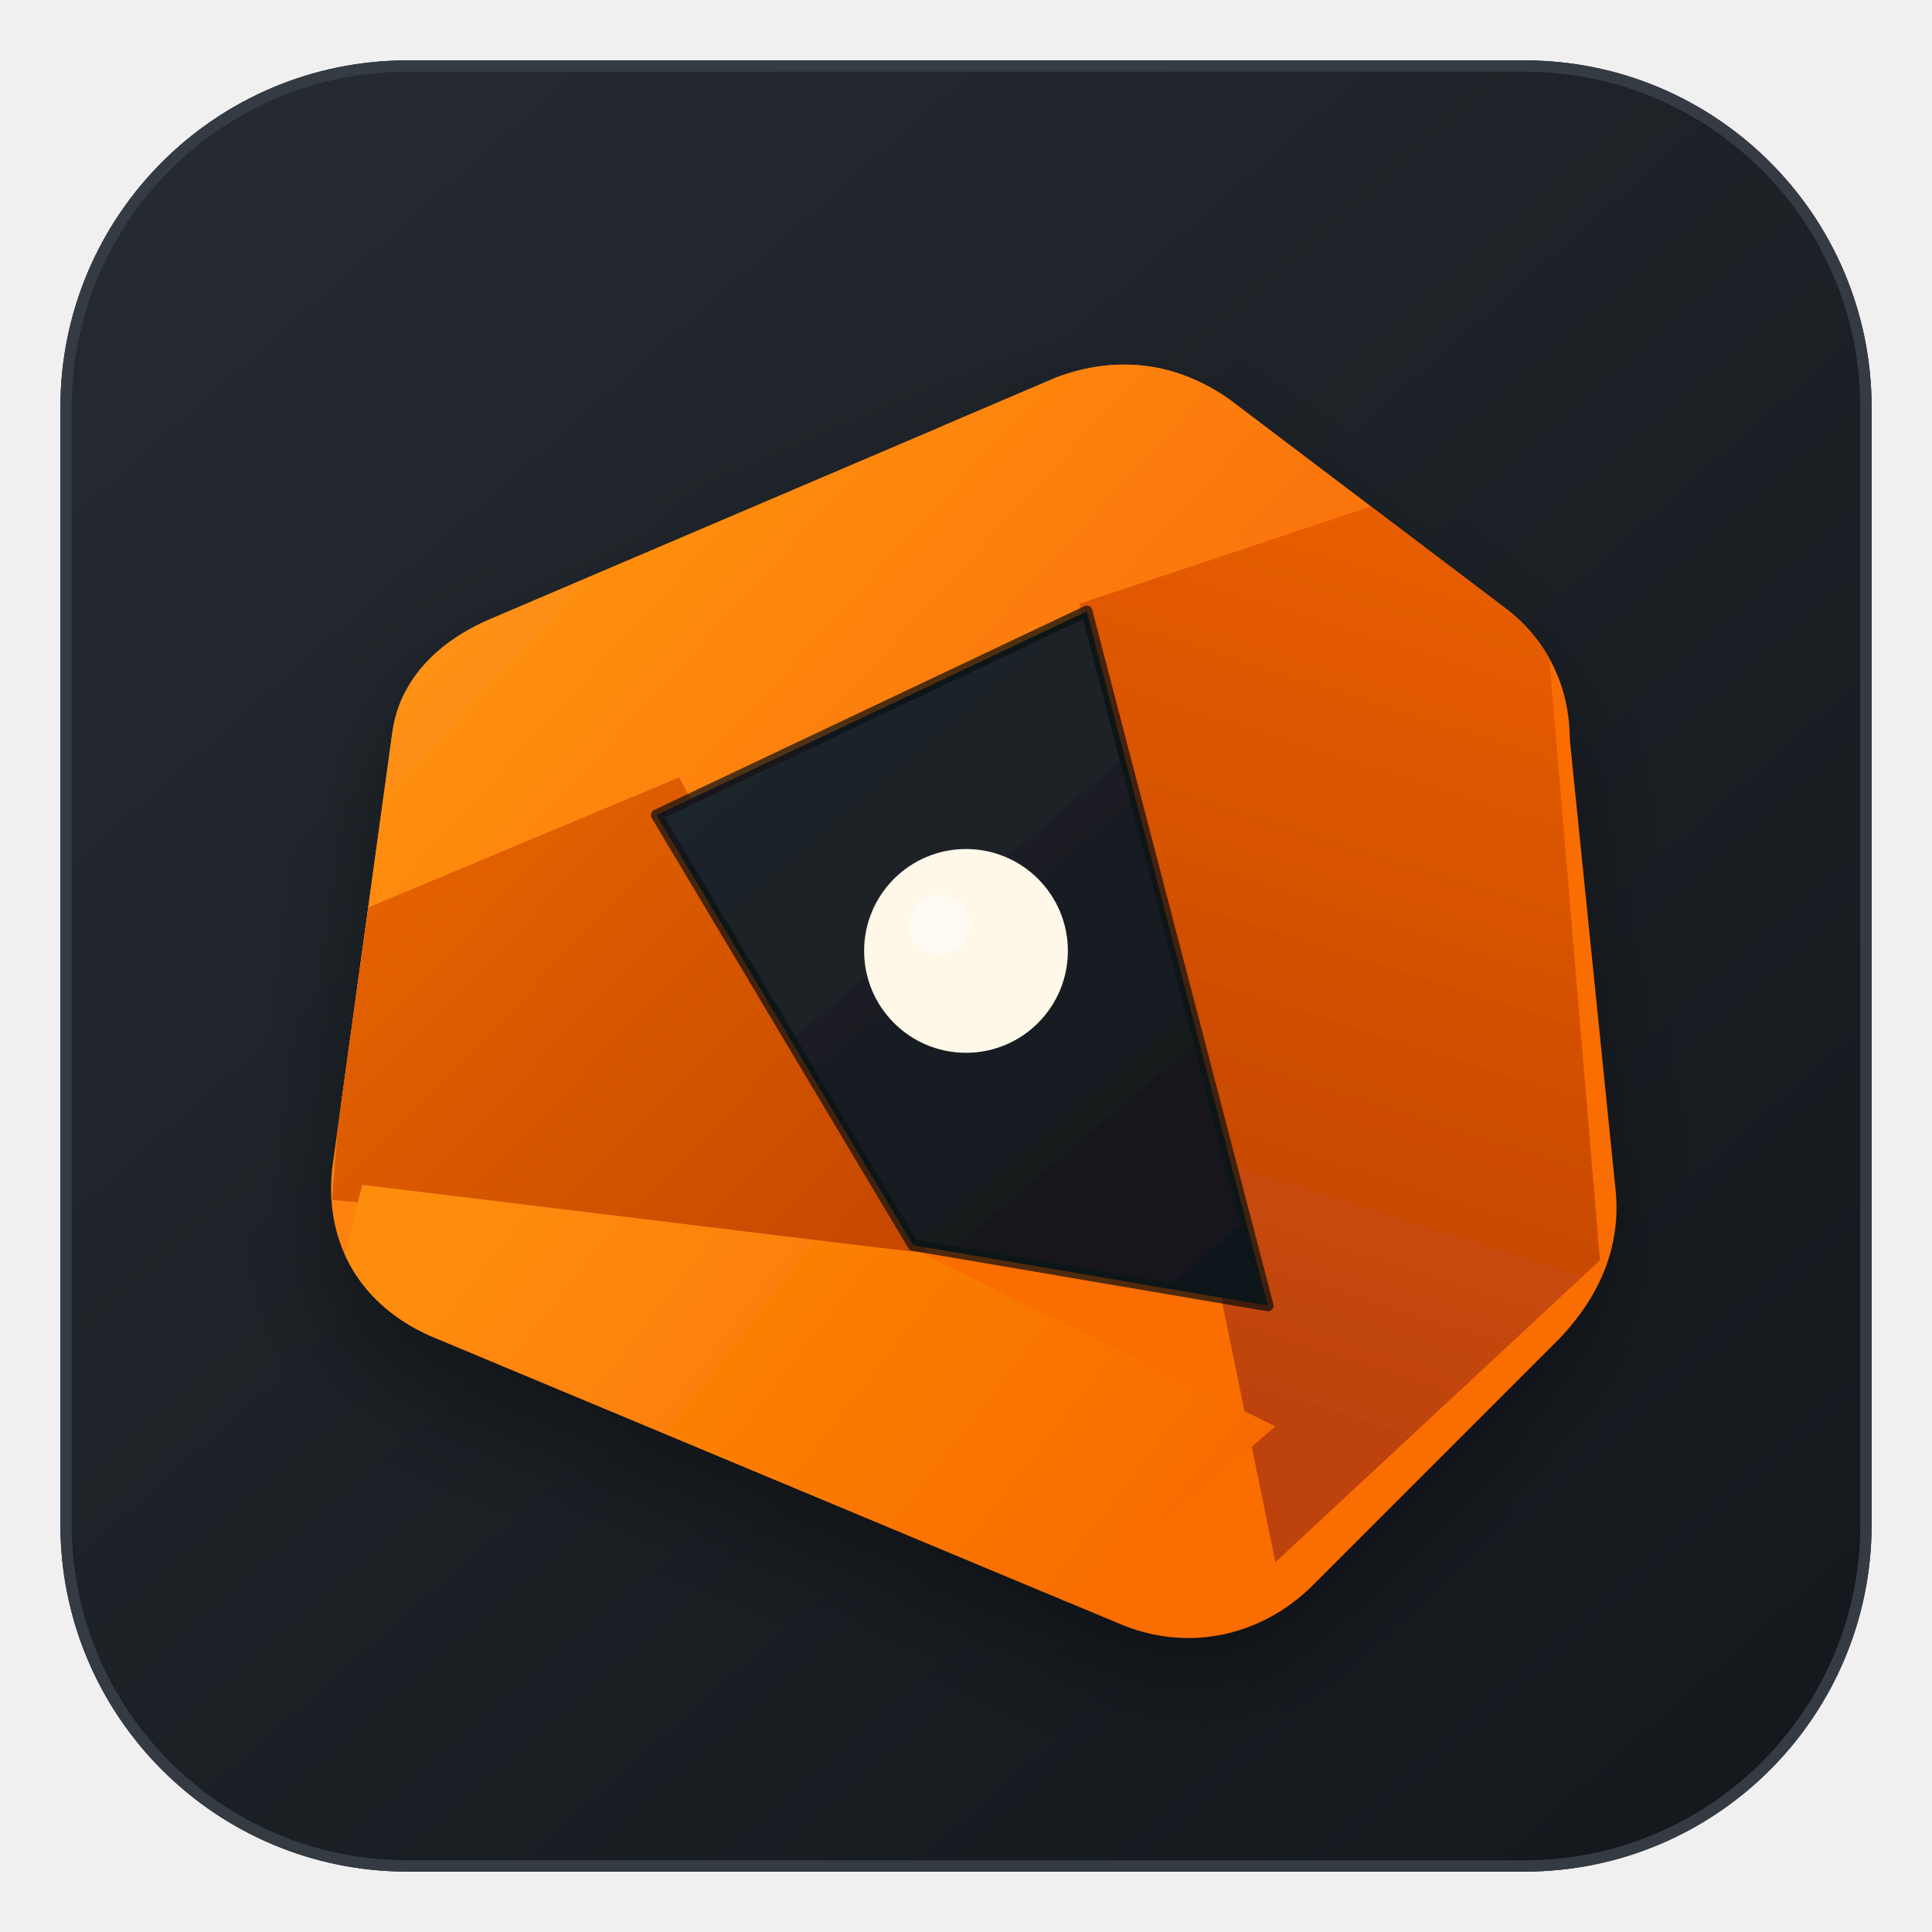
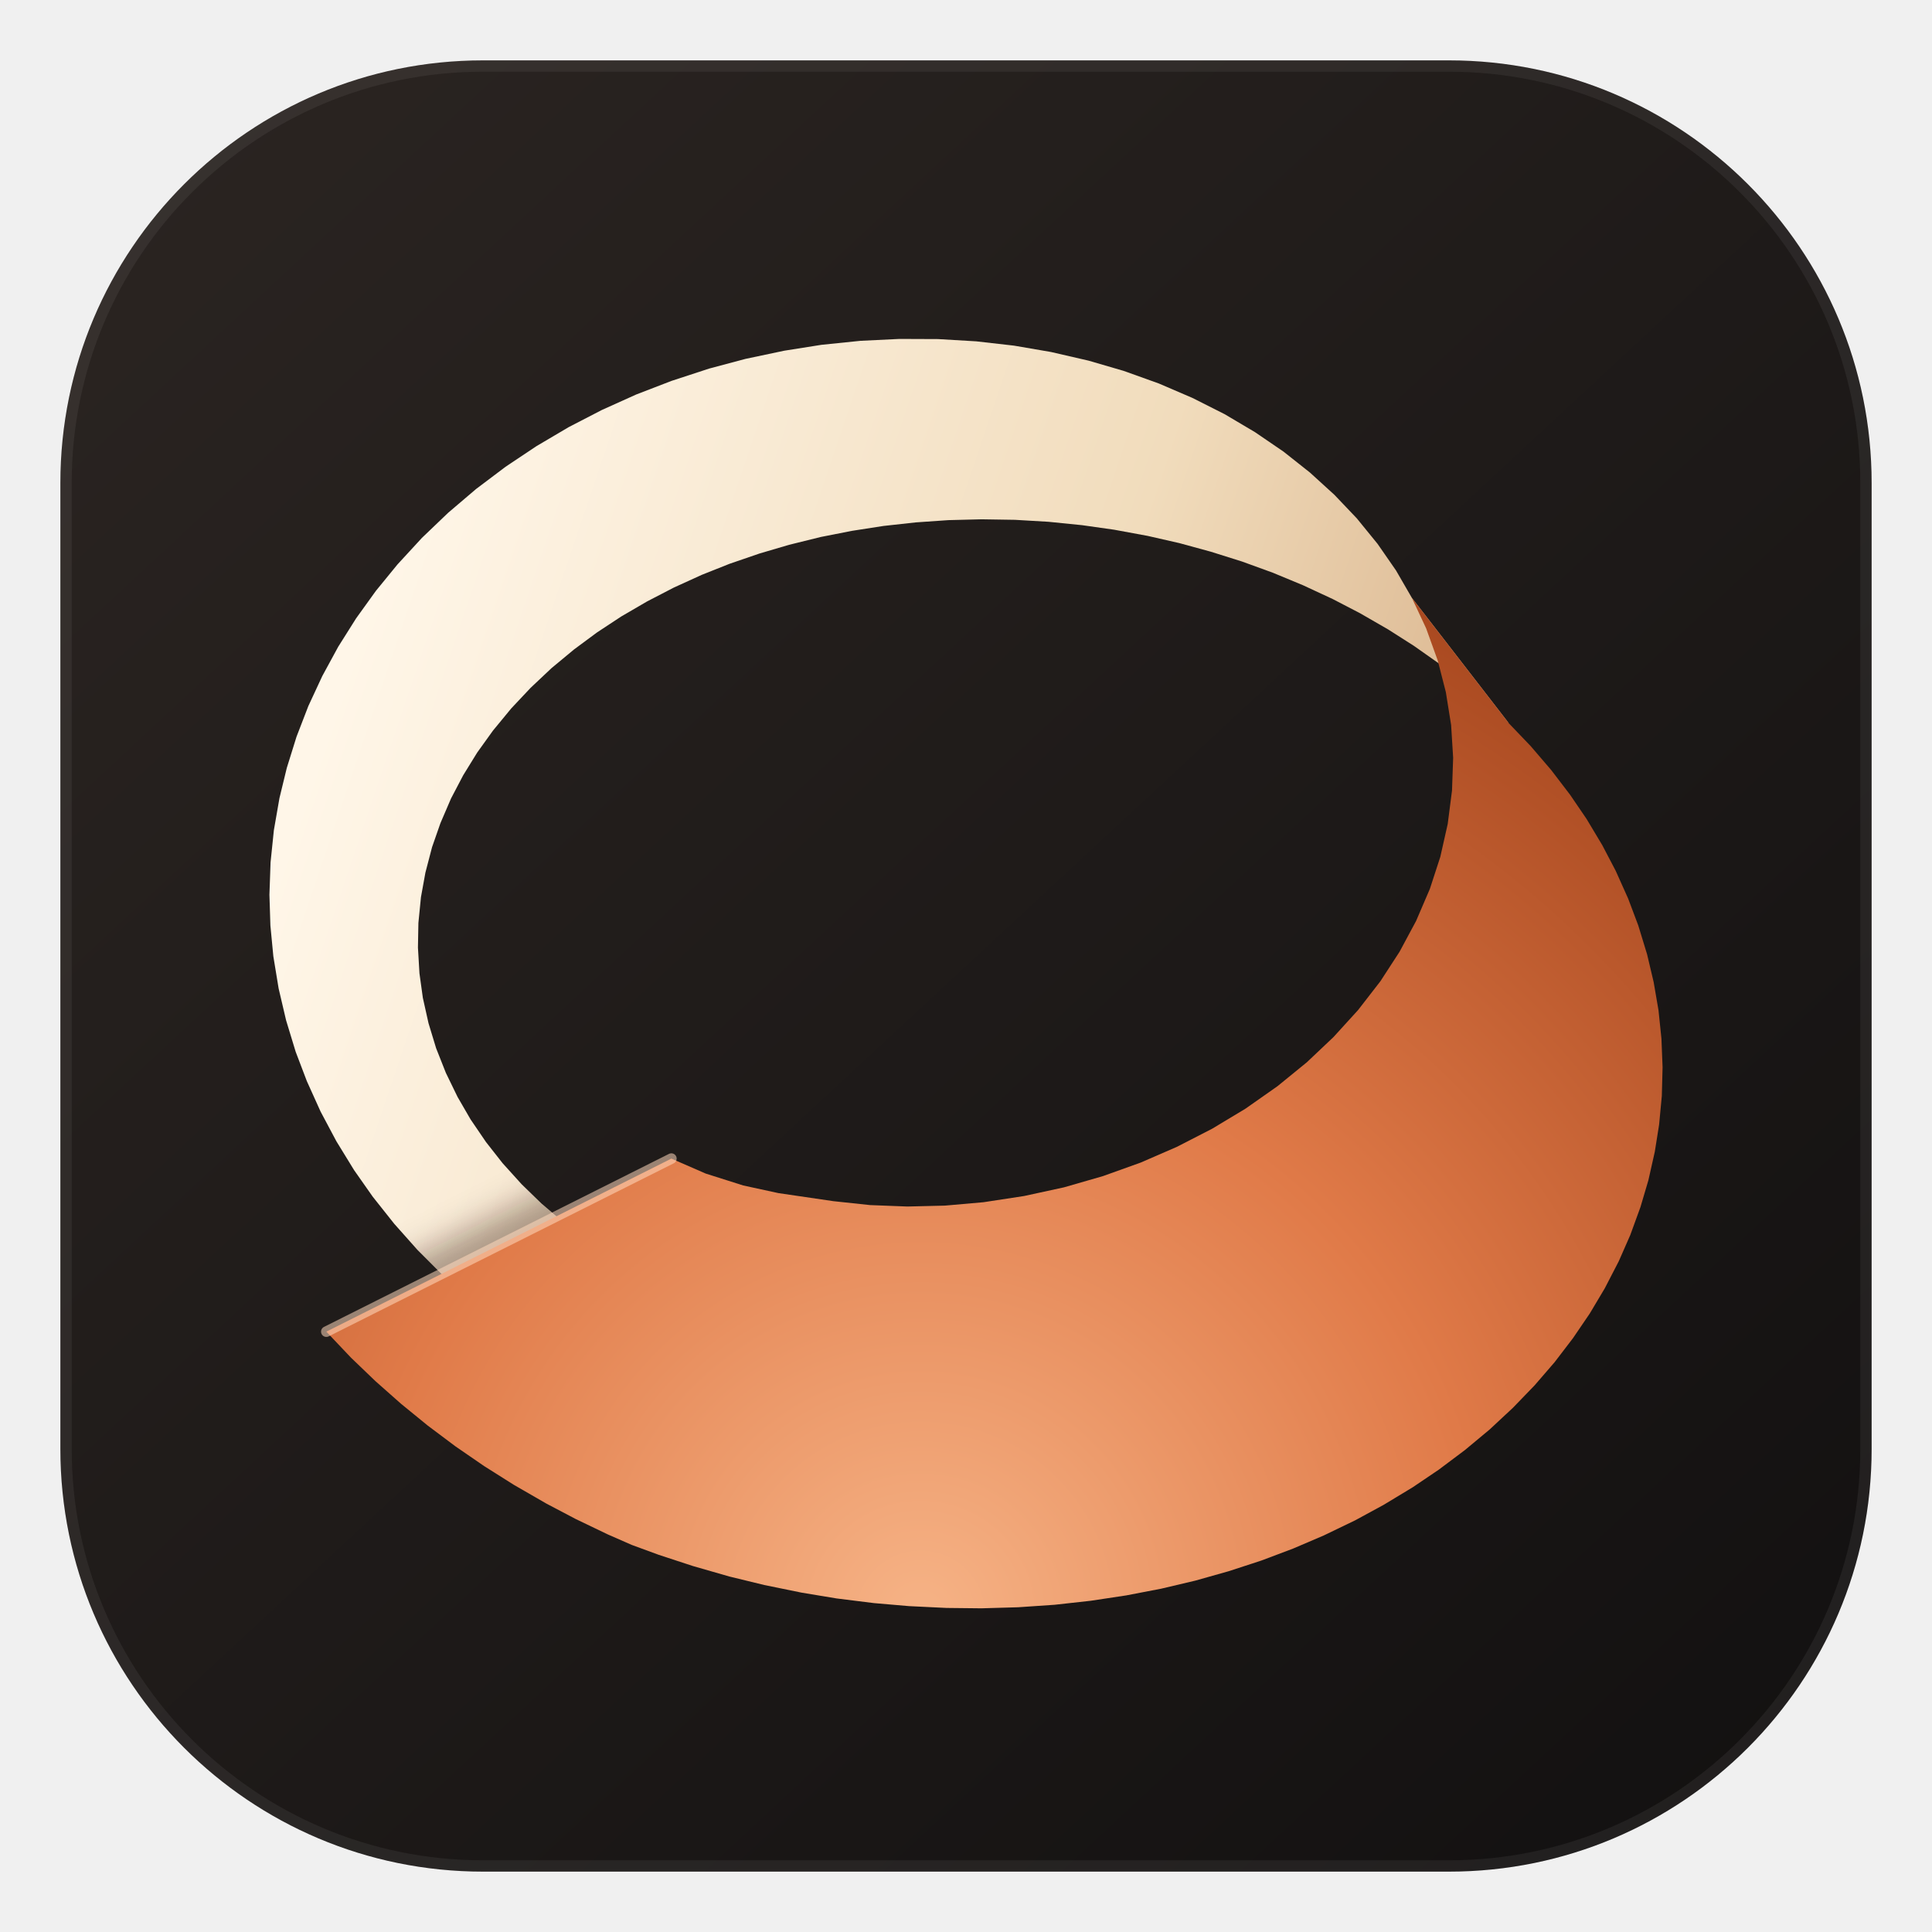
- <svg xmlns="http://www.w3.org/2000/svg" width="256" height="256" viewBox="0 0 256 256" role="img" aria-labelledby="title desc">
+ <svg xmlns="http://www.w3.org/2000/svg" width="256" height="256" viewBox="0 0 256 256" role="img" aria-labelledby="cx-title cx-desc">
+   <style>.sm{display:none}@media (max-width:36px){.sm{display:inline}.lg{display:none}}@media (min-width:96px){.rules{display:inline}}</style>
  <defs>
-     <linearGradient id="tile" x1="28" y1="18" x2="222" y2="238" gradientUnits="userSpaceOnUse">
-       <stop offset="0" stop-color="#242a30" />
-       <stop offset="1" stop-color="#15191e" />
+     <linearGradient id="cx-plate" x1="24" y1="16" x2="232" y2="240" gradientUnits="userSpaceOnUse">
+       <stop offset="0" stop-color="#2a2421" />
+       <stop offset="1" stop-color="#131111" />
    </linearGradient>
-     <linearGradient id="top" x1="67" y1="49" x2="151" y2="126" gradientUnits="userSpaceOnUse">
-       <stop offset="0" stop-color="#ff9815" />
-       <stop offset="1" stop-color="#fa6d06" />
+     <linearGradient id="cx-paper" x1="52" y1="70" x2="200" y2="120" gradientUnits="userSpaceOnUse">
+       <stop offset="0" stop-color="#fff6e8" />
+       <stop offset=".6" stop-color="#f1dcbc" />
+       <stop offset="1" stop-color="#d7b088" />
    </linearGradient>
-     <linearGradient id="bottom" x1="68" y1="151" x2="152" y2="216" gradientUnits="userSpaceOnUse">
-       <stop offset="0" stop-color="#ff8d08" />
-       <stop offset="1" stop-color="#f66a04" />
-     </linearGradient>
-     <linearGradient id="side" x1="192" y1="72" x2="157" y2="183" gradientUnits="userSpaceOnUse">
-       <stop offset="0" stop-color="#e85d05" />
-       <stop offset="1" stop-color="#bd4307" />
-     </linearGradient>
-     <linearGradient id="left" x1="52" y1="106" x2="112" y2="164" gradientUnits="userSpaceOnUse">
-       <stop offset="0" stop-color="#e76406" />
-       <stop offset="1" stop-color="#c74a06" />
-     </linearGradient>
-     <linearGradient id="opening" x1="92" y1="99" x2="160" y2="179" gradientUnits="userSpaceOnUse">
-       <stop offset="0" stop-color="#20262c" />
-       <stop offset="1" stop-color="#101419" />
-     </linearGradient>
-     <filter id="shadow" x="-20%" y="-20%" width="140%" height="150%" color-interpolation-filters="sRGB">
-       <feDropShadow dx="0" dy="7" stdDeviation="7" flood-color="#000000" flood-opacity=".38" />
+     <radialGradient id="cx-copper" cx="122" cy="214" r="150" gradientUnits="userSpaceOnUse">
+       <stop offset="0" stop-color="#f6b386" />
+       <stop offset=".5" stop-color="#e07a48" />
+       <stop offset="1" stop-color="#a8481f" />
+     </radialGradient>
+     <filter id="cx-soft" x="-50%" y="-50%" width="200%" height="200%">
+       <feGaussianBlur stdDeviation="2.2" />
    </filter>
-     <clipPath id="mark-clip">
-       <path d="M52 97c1-7 6-12 13-15l75-32c8-3 16-2 23 3l37 28c5 4 8 10 8 17l6 59c1 8-2 15-8 21l-32 32c-7 7-17 9-26 5l-91-38c-9-4-14-12-13-22z" />
+     <clipPath id="cx-paper-clip">
+       <path d="M91.84 188.87L86.98 186.98L82.46 184.98L78.07 182.78L73.83 180.38L69.75 177.78L65.85 175.00L62.13 172.03L58.61 168.90L55.31 165.61L52.24 162.16L49.39 158.57L46.92 155.05L44.57 151.22L42.48 147.29L40.66 143.26L39.18 139.37L37.91 135.20L36.92 130.98L36.22 126.72L35.83 122.65L35.70 118.56L35.85 114.27L36.29 110.00L37.03 105.75L38.00 101.76L39.29 97.62L40.86 93.55L42.71 89.57L44.82 85.69L47.19 81.93L49.81 78.29L52.67 74.79L55.91 71.27L59.39 67.94L63.09 64.79L66.99 61.85L71.08 59.12L75.35 56.60L79.76 54.32L84.31 52.27L88.98 50.47L93.96 48.84L98.80 47.55L103.92 46.47L108.85 45.69L114.02 45.16L119.18 44.91L124.30 44.93L129.37 45.23L134.37 45.80L139.26 46.64L144.25 47.79L148.88 49.14L153.54 50.81L158.01 52.73L162.27 54.88L166.29 57.26L170.07 59.84L173.58 62.62L176.82 65.57L179.78 68.68L182.54 72.07L184.98 75.59L187.08 79.22L199.94 95.85L197.05 93.11L194.01 90.51L190.84 88.04L187.35 85.58L183.93 83.40L180.20 81.25L176.58 79.37L172.66 77.55L168.66 75.89L164.59 74.41L160.46 73.11L156.29 71.97L152.08 71.01L147.63 70.19L143.39 69.59L138.93 69.14L134.49 68.88L130.07 68.81L125.68 68.92L121.35 69.22L117.08 69.69L112.89 70.34L108.77 71.15L104.56 72.19L100.65 73.34L96.66 74.71L92.99 76.17L89.28 77.86L85.73 79.70L82.33 81.68L79.11 83.80L76.07 86.05L73.08 88.53L70.31 91.14L67.75 93.86L65.32 96.81L63.23 99.72L61.38 102.72L59.77 105.79L58.36 109.07L57.25 112.25L56.37 115.62L55.78 118.87L55.44 122.29L55.38 125.56L55.58 128.97L56.03 132.22L56.78 135.58L57.79 138.90L59.08 142.16L60.63 145.35L62.35 148.32L64.40 151.33L66.59 154.12L69.12 156.92L71.74 159.47L74.70 162.00L77.73 164.28L80.94 166.41L84.32 168.38L87.86 170.19L91.55 171.82L95.38 173.26L99.32 174.50Z" />
    </clipPath>
  </defs>
-   <rect x="8" y="8" width="240" height="240" rx="46" fill="url(#tile)" />
-   <rect x="8.75" y="8.75" width="238.5" height="238.5" rx="45.25" fill="none" stroke="#343b43" stroke-width="1.5" />
-   <g filter="url(#shadow)">
-     <path d="M52 97c1-7 6-12 13-15l75-32c8-3 16-2 23 3l37 28c5 4 8 10 8 17l6 59c1 8-2 15-8 21l-32 32c-7 7-17 9-26 5l-91-38c-9-4-14-12-13-22z" fill="url(#top)" />
-     <g clip-path="url(#mark-clip)">
-       <path d="M47 95 142 48c8-4 15-3 22 2l39 29-113 48-48 21z" fill="url(#top)" />
-       <path d="m47 121 43-18 33 63-79-7z" fill="url(#left)" />
-       <path d="m143 80 60-20 9 107-43 40z" fill="url(#side)" />
-       <path d="m48 157 74 9 47 23-36 31-91-39z" fill="url(#bottom)" />
+   <g class="lg">
+     <rect x="8" y="8" width="240" height="240" rx="56" fill="url(#cx-plate)" />
+     <rect x="8.75" y="8.75" width="238.5" height="238.5" rx="55.25" fill="none" stroke="#fff" stroke-opacity=".06" stroke-width="1.5" />
+     <path d="M91.84 188.87L86.98 186.98L82.46 184.98L78.07 182.78L73.83 180.38L69.75 177.78L65.85 175.00L62.13 172.03L58.61 168.90L55.31 165.61L52.24 162.16L49.39 158.57L46.92 155.05L44.57 151.22L42.48 147.29L40.66 143.26L39.18 139.37L37.91 135.20L36.92 130.98L36.22 126.72L35.83 122.65L35.70 118.56L35.85 114.27L36.29 110.00L37.03 105.75L38.00 101.76L39.29 97.62L40.86 93.55L42.71 89.57L44.82 85.69L47.19 81.93L49.81 78.29L52.67 74.79L55.91 71.27L59.39 67.94L63.09 64.79L66.99 61.85L71.08 59.12L75.35 56.60L79.76 54.32L84.31 52.27L88.98 50.47L93.96 48.84L98.80 47.55L103.92 46.47L108.85 45.69L114.02 45.16L119.18 44.91L124.30 44.93L129.37 45.23L134.37 45.80L139.26 46.64L144.25 47.79L148.88 49.14L153.54 50.81L158.01 52.73L162.27 54.88L166.29 57.26L170.07 59.84L173.58 62.62L176.82 65.57L179.78 68.68L182.54 72.07L184.98 75.59L187.08 79.22L199.94 95.85L197.05 93.11L194.01 90.51L190.84 88.04L187.35 85.58L183.93 83.40L180.20 81.25L176.58 79.37L172.66 77.55L168.66 75.89L164.59 74.41L160.46 73.11L156.29 71.97L152.08 71.01L147.63 70.19L143.39 69.59L138.93 69.14L134.49 68.88L130.07 68.81L125.68 68.92L121.35 69.22L117.08 69.69L112.89 70.34L108.77 71.15L104.56 72.19L100.65 73.34L96.66 74.71L92.99 76.17L89.28 77.86L85.73 79.70L82.33 81.68L79.11 83.80L76.07 86.05L73.08 88.53L70.31 91.14L67.75 93.86L65.32 96.81L63.23 99.72L61.38 102.72L59.77 105.79L58.36 109.07L57.25 112.25L56.37 115.62L55.78 118.87L55.44 122.29L55.38 125.56L55.58 128.97L56.03 132.22L56.78 135.58L57.79 138.90L59.08 142.16L60.63 145.35L62.35 148.32L64.40 151.33L66.59 154.12L69.12 156.92L71.74 159.47L74.70 162.00L77.73 164.28L80.94 166.41L84.32 168.38L87.86 170.19L91.55 171.82L95.38 173.26L99.32 174.50Z" fill="url(#cx-paper)" />
+     <path class="rules" display="none" d="M73.94 166.33L71.27 164.24L68.74 162.05L66.35 159.76L64.12 157.38L62.04 154.91L60.11 152.36L58.35 149.74L56.68 146.90L55.27 144.15L54.04 141.35L52.99 138.50L52.11 135.61L51.42 132.70L50.90 129.59L50.59 126.63L50.47 123.66L50.53 120.68L50.79 117.72L51.23 114.76L51.85 111.83L52.66 108.92L53.66 106.04L54.83 103.20L56.18 100.42L57.71 97.68L59.41 95.01L61.28 92.40L63.31 89.87L65.51 87.42L67.86 85.05L70.36 82.78L73.00 80.61L75.79 78.53L78.70 76.57L84.73 73.08L91.19 70.06L98.03 67.54L105.18 65.54L112.58 64.09L120.18 63.21L127.68 62.91L135.46 63.19L143.00 64.03L150.47 65.43L157.80 67.39L164.92 69.90L171.57 72.85L178.09 76.40L184.05 80.31M70.43 168.58L67.73 166.40L65.01 163.98L62.58 161.60L60.17 158.97L58.05 156.41L55.96 153.61L54.06 150.72L52.34 147.76L50.88 144.91L49.53 141.83L48.43 138.87L47.45 135.70L46.71 132.67L46.13 129.43L45.74 126.18L45.56 122.91L45.58 119.82L45.80 116.56L46.19 113.49L46.81 110.25L47.57 107.23L48.57 104.06L49.77 100.94L51.16 97.87L52.65 95.02L54.41 92.08L56.23 89.37L58.34 86.58L60.48 84.02L62.92 81.41L65.51 78.90L68.26 76.51L70.99 74.35L74.01 72.18L76.99 70.24L80.26 68.33L83.46 66.64L86.95 64.99L90.54 63.48L94.21 62.13L101.58 59.93L105.47 59.03L109.41 58.29L117.17 57.31L125.01 56.96L132.86 57.23L140.64 58.12L148.28 59.62L152.12 60.63L155.90 61.79L159.40 63.03L163.01 64.49L166.54 66.09L169.95 67.84L173.08 69.61L176.27 71.62L179.33 73.76L182.25 76.02M66.92 170.84L63.87 168.30L61.14 165.79L58.55 163.18L56.12 160.47L53.72 157.49L51.62 154.59L49.70 151.62L47.95 148.57L46.29 145.27L44.91 142.09L43.72 138.86L42.72 135.59L41.87 132.09L41.27 128.76L40.87 125.40L40.66 122.03L40.65 118.67L40.83 115.30L41.21 111.95L41.83 108.42L42.61 105.12L43.59 101.85L44.75 98.63L46.19 95.27L47.73 92.17L49.46 89.13L51.35 86.16L53.55 83.11L55.79 80.32L58.18 77.63L60.73 75.03L63.59 72.40L66.43 70.04L69.58 67.66L72.68 65.55L76.09 63.44L79.42 61.60L83.05 59.79L86.77 58.15L90.59 56.66L94.26 55.41L98.22 54.25L102.23 53.27L106.29 52.45L110.37 51.81L114.48 51.35L118.60 51.06L122.72 50.94L126.83 51.01L130.91 51.24L134.96 51.65L138.96 52.23L142.90 52.97L146.78 53.88L150.58 54.96L154.49 56.26L158.10 57.65L161.79 59.27L165.17 60.96L168.60 62.89L171.71 64.86L174.84 67.06L177.65 69.28L180.45 71.73" fill="none" stroke="#9c6a43" stroke-width=".9" stroke-linecap="round" opacity=".2" />
+     <g clip-path="url(#cx-paper-clip)">
+       <path d="M88.96 153.52L43.24 176.45" stroke="#2b0e04" stroke-width="7" stroke-linecap="round" opacity=".38" filter="url(#cx-soft)" />
    </g>
-     <path d="M87 108 144 81 168 173 121 165Z" fill="url(#opening)" />
-     <path d="M87 108 144 81 168 173 121 165Z" fill="none" stroke="#0c1014" stroke-width="1.5" stroke-linejoin="round" opacity=".72" />
-     <circle cx="128" cy="126" r="13.5" fill="#fff8e9" />
-     <circle cx="124.5" cy="122.5" r="4" fill="#ffffff" opacity=".45" />
+     <path d="M187.08 79.22L188.97 83.26L190.51 87.53L191.58 91.70L192.28 96.06L192.55 100.41L192.40 104.74L191.83 109.18L190.85 113.53L189.47 117.77L187.64 122.03L185.45 126.11L182.91 130.02L179.95 133.84L176.69 137.42L173.16 140.76L169.27 143.93L165.04 146.90L160.62 149.56L155.93 151.97L151.14 154.05L146.15 155.84L140.98 157.33L135.69 158.48L130.32 159.30L125.21 159.75L120.23 159.87L115.29 159.68L110.42 159.16L103.13 158.09L98.48 157.08L93.50 155.50L88.96 153.52L43.24 176.45L46.51 179.90L49.75 183.01L53.14 186.01L56.67 188.89L60.35 191.65L64.16 194.27L68.09 196.75L72.41 199.24L76.29 201.28L80.54 203.32L83.71 204.71L87.28 206.02L91.79 207.50L96.66 208.90L101.26 210.02L106.20 211.03L110.84 211.80L115.81 212.42L120.46 212.82L125.41 213.06L130.03 213.11L134.91 212.97L139.75 212.64L144.53 212.11L149.23 211.40L153.86 210.51L158.39 209.44L162.82 208.19L167.14 206.78L171.33 205.20L175.40 203.46L179.57 201.45L183.34 199.40L187.18 197.08L190.63 194.75L194.11 192.14L197.39 189.41L200.47 186.54L203.34 183.57L206.00 180.49L208.43 177.31L210.65 174.05L212.64 170.71L214.50 167.11L216.02 163.65L217.37 159.94L218.42 156.39L219.27 152.61L219.84 149.02L220.20 145.22L220.30 141.42L220.15 137.63L219.76 133.87L219.12 130.14L218.25 126.46L217.08 122.63L215.74 119.07L214.09 115.39L212.31 111.99L210.22 108.50L208.03 105.29L205.53 102.02L202.83 98.87L199.94 95.85Z" fill="url(#cx-copper)" />
+     <path d="M88.96 153.52L43.24 176.45" stroke="#ffd9bd" stroke-width="1.4" stroke-linecap="round" opacity=".55" />
+   </g>
+   <g class="sm" display="none">
+     <rect width="256" height="256" rx="58" fill="url(#cx-plate)" />
+     <path d="M82.86 212.05L76.77 209.54L71.13 206.89L65.64 203.97L60.34 200.80L55.22 197.37L50.32 193.71L45.64 189.81L41.21 185.70L37.03 181.38L33.13 176.86L29.51 172.17L26.19 167.31L23.18 162.30L20.48 157.15L18.23 152.17L16.17 146.82L14.46 141.37L13.09 135.87L12.07 130.31L11.40 124.72L11.09 119.12L11.13 113.52L11.51 107.95L12.25 102.41L13.33 96.94L14.75 91.54L16.51 86.23L18.58 81.04L20.98 75.97L23.68 71.04L26.68 66.27L30.14 61.43L33.90 56.80L38.14 52.18L42.46 48.01L47.26 43.91L52.05 40.28L57.31 36.75L62.76 33.53L68.40 30.64L74.18 28.07L80.08 25.84L86.08 23.95L92.44 22.34L98.56 21.15L104.99 20.27L111.40 19.77L117.78 19.64L124.08 19.88L130.29 20.47L136.37 21.42L142.56 22.77L148.57 24.48L154.35 26.53L159.89 28.90L165.16 31.58L170.15 34.55L175.02 37.93L179.36 41.41L183.53 45.29L187.32 49.37L190.84 53.83L193.82 58.27L196.49 63.03L214.69 85.26L207.44 79.48L199.45 74.21L191.01 69.64L182.23 65.80L172.92 62.62L163.45 60.23L153.65 58.58L143.88 57.75L133.98 57.72L124.32 58.48L114.74 60.05L105.60 62.37L96.76 65.48L88.55 69.25L80.84 73.73L73.76 78.89L70.46 81.74L67.27 84.84L64.33 88.06L61.67 91.38L59.27 94.79L57.15 98.28L55.31 101.84L53.69 105.61L52.42 109.26L51.39 113.10L50.66 116.95L50.24 120.81L50.12 124.66L50.29 128.48L50.77 132.26L51.57 136.16L52.62 139.82L53.96 143.42L55.57 146.93L57.54 150.48L59.69 153.78L62.20 157.09L64.97 160.26L67.87 163.15L71.14 166.00L74.49 168.57L78.20 171.06L81.96 173.26L85.89 175.28L89.99 177.08L94.26 178.68L98.66 180.05Z" fill="url(#cx-paper)" />
+     <path d="M196.49 63.03L198.79 68.11L200.62 73.27L201.96 78.49L202.87 83.94L203.27 89.37L203.19 94.77L202.62 100.28L201.58 105.69L200.08 110.95L198.08 116.23L195.66 121.29L192.74 126.29L189.45 131.02L185.70 135.61L181.63 139.88L177.16 143.93L172.29 147.73L167.07 151.23L161.68 154.32L156.03 157.06L150.14 159.44L144.07 161.42L137.87 162.98L131.59 164.11L124.65 164.84L117.93 165.02L111.61 164.69L103.86 163.73L98.51 162.75L93.37 161.35L88.61 159.58L84.13 157.42L22.24 188.37L26.10 192.93L29.94 197.07L34.26 201.32L38.50 205.15L42.92 208.82L47.83 212.55L52.60 215.86L57.86 219.19L67.78 224.67L73.45 227.37L77.45 229.04L83.36 231.21L89.36 233.13L95.43 234.80L101.55 236.20L107.32 237.29L113.49 238.20L119.67 238.85L125.84 239.24L131.99 239.37L138.10 239.24L144.16 238.86L150.14 238.24L156.04 237.36L161.85 236.24L167.54 234.89L173.46 233.19L178.88 231.37L184.48 229.19L189.58 226.93L194.81 224.30L199.83 221.45L204.62 218.39L209.19 215.14L213.51 211.70L217.59 208.09L221.40 204.32L224.94 200.40L228.39 196.10L231.36 191.91L234.19 187.36L236.56 182.96L238.76 178.22L240.53 173.68L242.07 168.80L243.29 163.89L244.17 158.95L244.72 153.99L244.94 149.04L244.83 144.11L244.38 138.94L243.63 134.09L242.50 129.03L241.13 124.33L239.36 119.46L237.29 114.70L234.91 110.07L232.25 105.58L229.31 101.24L226.11 97.06L222.48 92.86L218.80 89.05L214.69 85.26Z" fill="url(#cx-copper)" />
  </g>
</svg>
